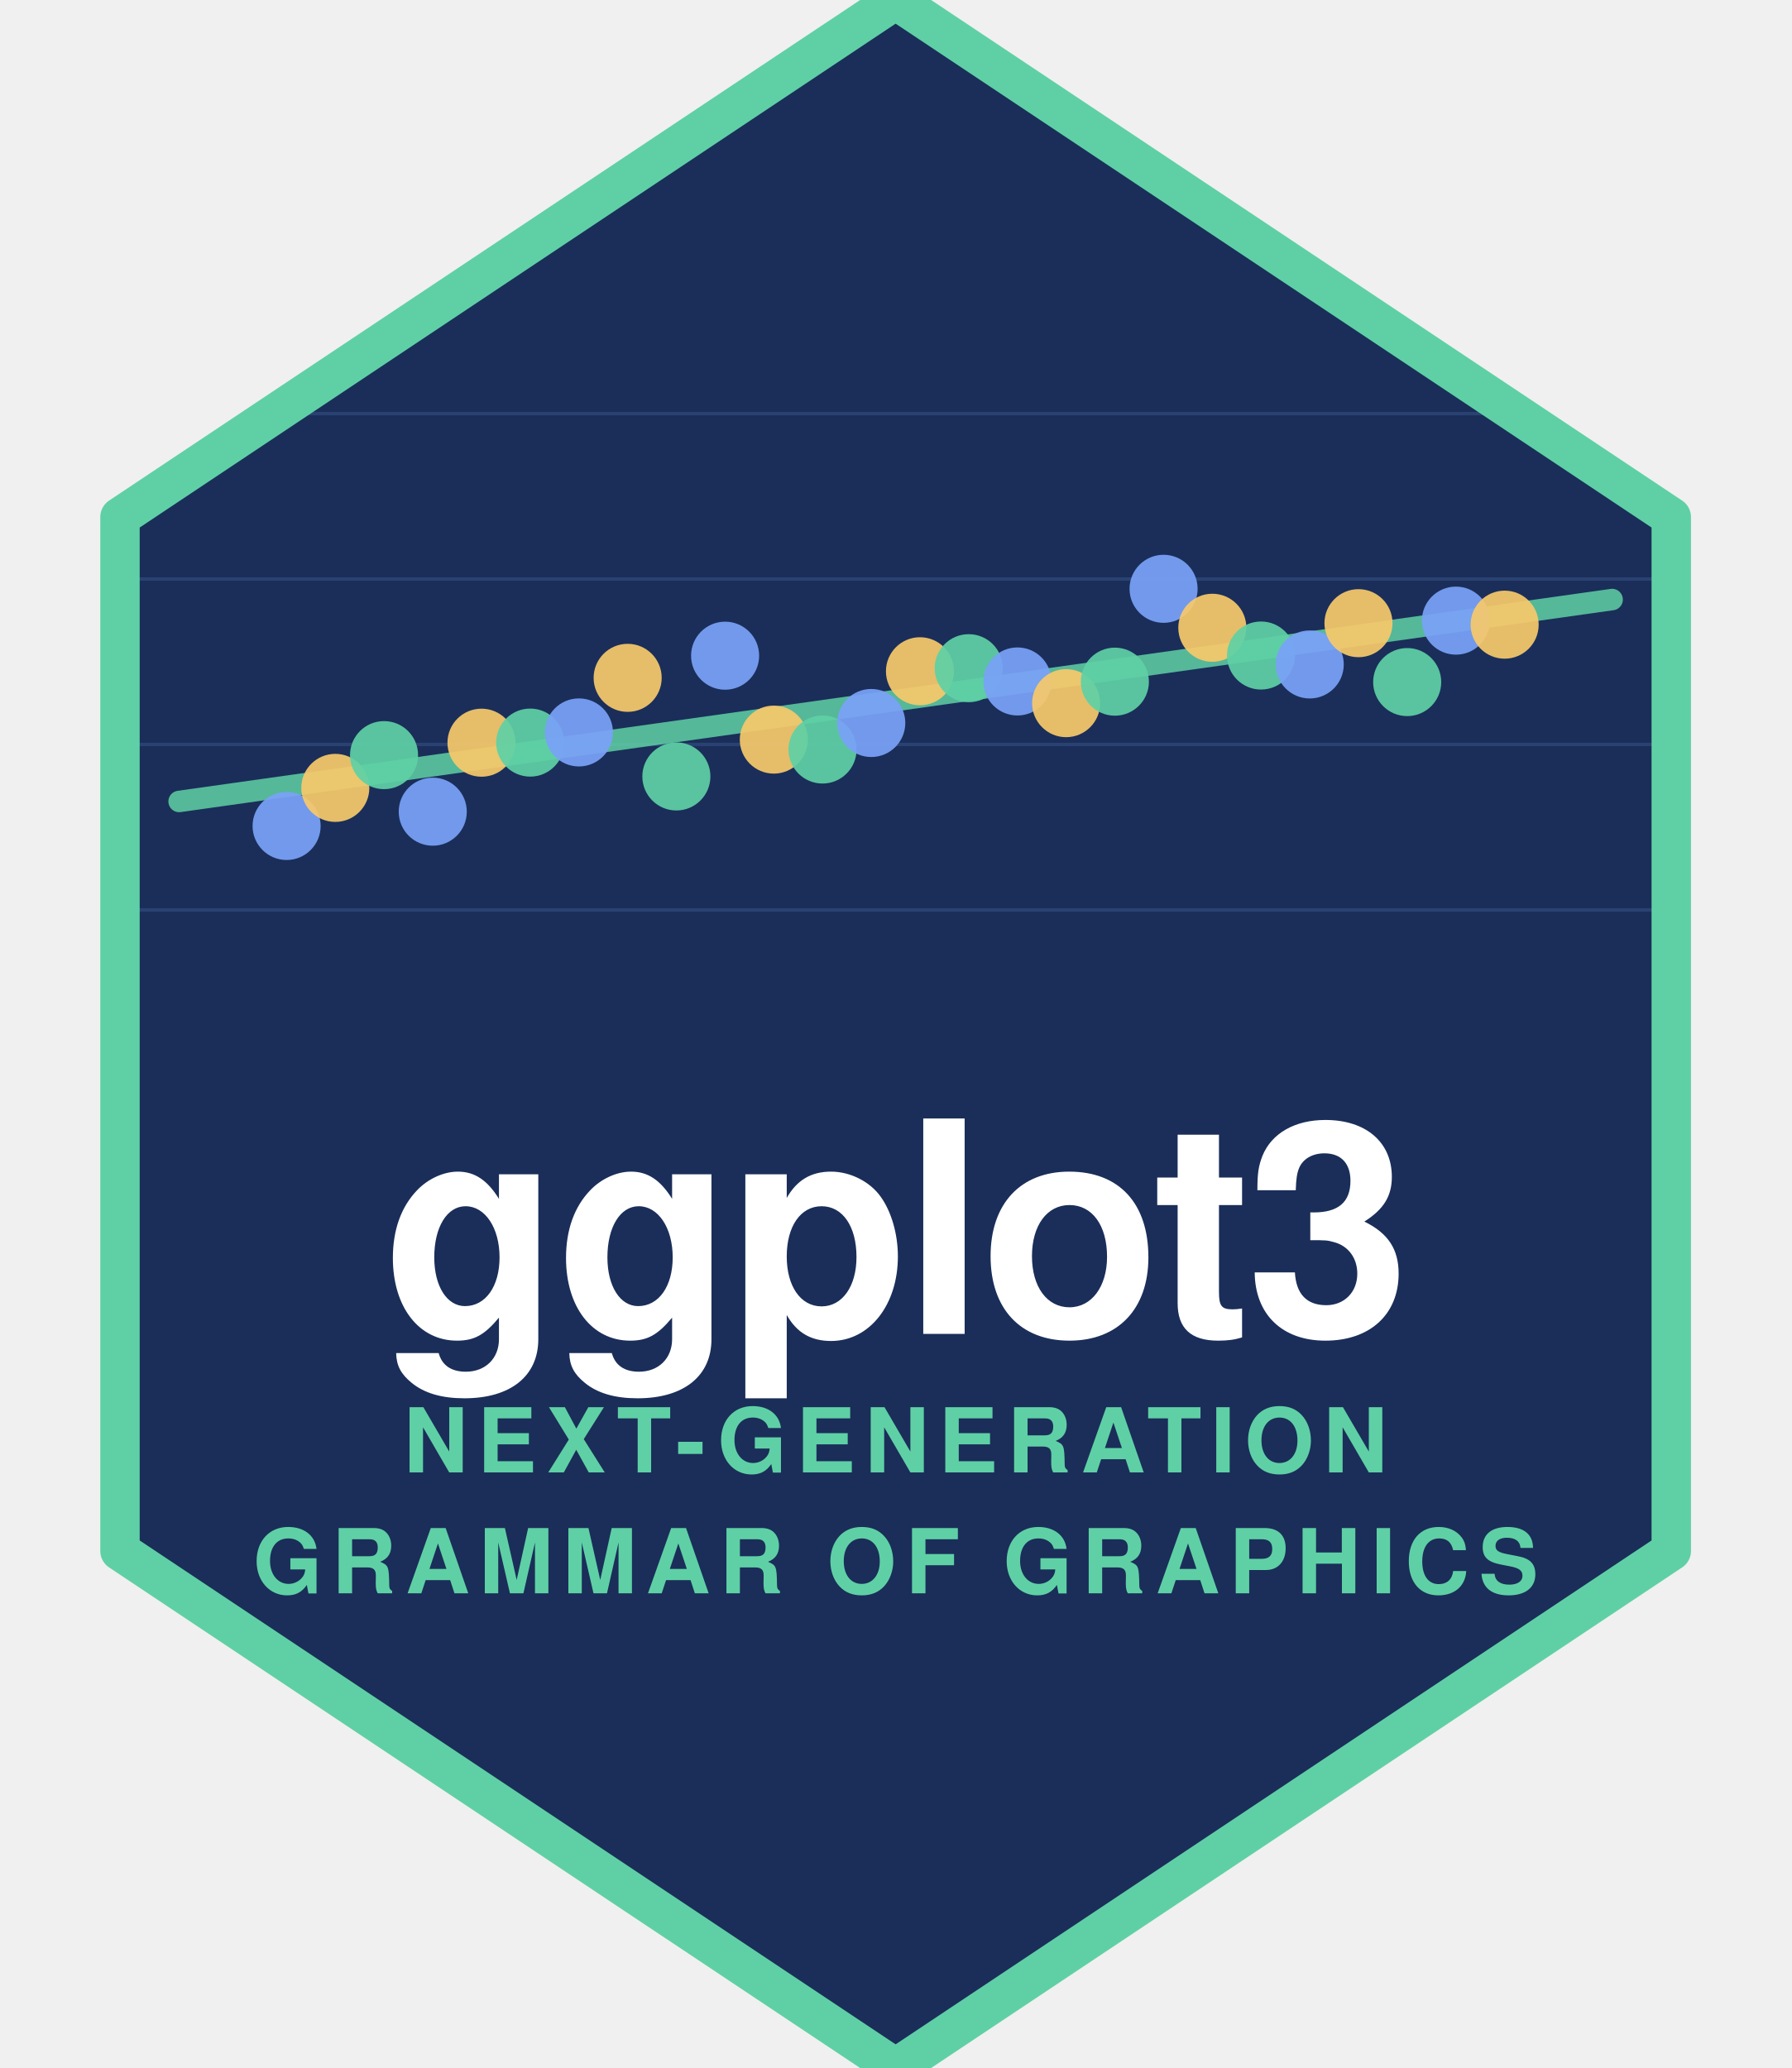
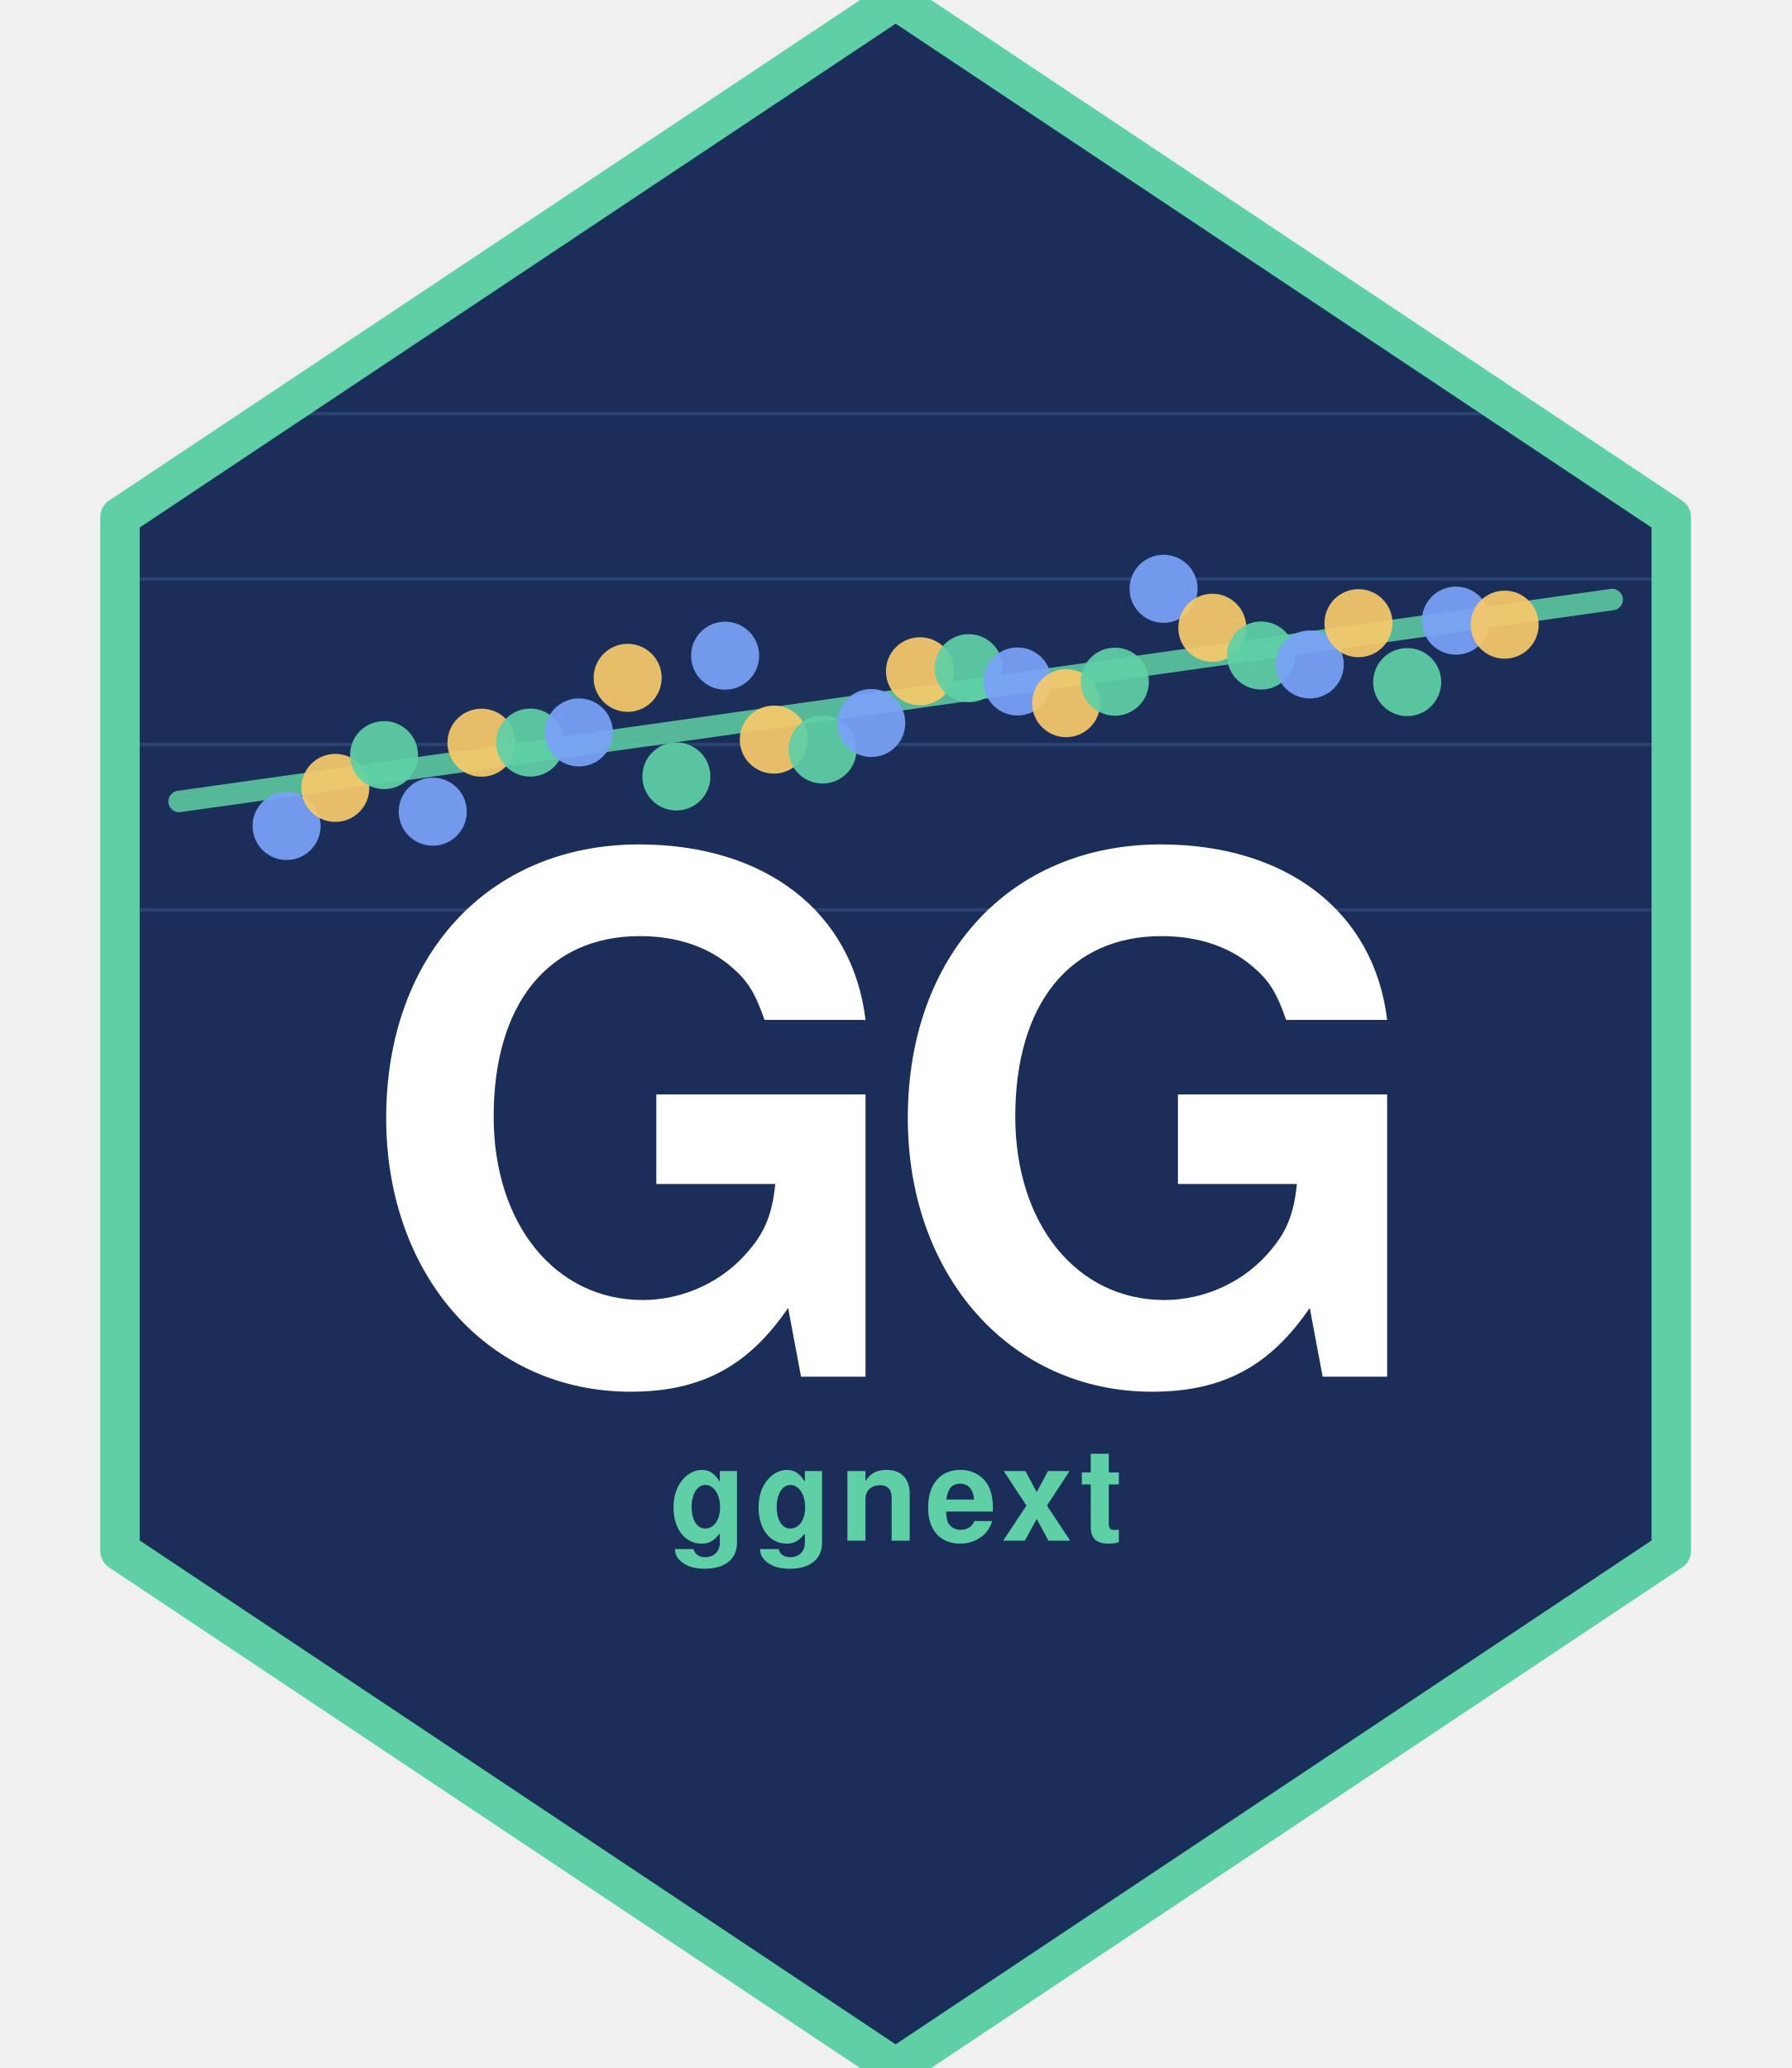
<svg xmlns="http://www.w3.org/2000/svg" width="520" height="600.44" viewBox="0 0 520 600.44" font-family="Helvetica, Arial, sans-serif">
  <clipPath id="hex">
    <polygon points="260,0 34.83,150.11 34.83,450.33 260,600.44 485.17,450.33 485.17,150.11" />
  </clipPath>
  <polygon points="260,0 34.83,150.11 34.83,450.33 260,600.44 485.17,450.33 485.17,150.11" fill="#1A2E59" />
  <g clip-path="url(#hex)">
    <line x1="0" y1="264.2" x2="520" y2="264.2" stroke="#2A4272" stroke-width="1" />
    <line x1="0" y1="216.16" x2="520" y2="216.16" stroke="#2A4272" stroke-width="1" />
    <line x1="0" y1="168.12" x2="520" y2="168.12" stroke="#2A4272" stroke-width="1" />
    <line x1="0" y1="120.09" x2="520" y2="120.09" stroke="#2A4272" stroke-width="1" />
    <polyline points="52,232.7 468,174.08" fill="none" stroke="#5FD0A5" stroke-width="6.24" stroke-linecap="round" stroke-opacity="0.85" />
    <circle cx="83.2" cy="239.82" r="9.88" fill="#7AA2F7" fill-opacity="0.92" />
    <circle cx="97.34" cy="228.76" r="9.88" fill="#F7C96B" fill-opacity="0.92" />
    <circle cx="111.49" cy="219.25" r="9.88" fill="#5FD0A5" fill-opacity="0.92" />
    <circle cx="125.63" cy="235.67" r="9.88" fill="#7AA2F7" fill-opacity="0.92" />
    <circle cx="139.78" cy="215.64" r="9.88" fill="#F7C96B" fill-opacity="0.92" />
    <circle cx="153.92" cy="215.61" r="9.88" fill="#5FD0A5" fill-opacity="0.92" />
    <circle cx="168.06" cy="212.66" r="9.88" fill="#7AA2F7" fill-opacity="0.92" />
    <circle cx="182.21" cy="196.81" r="9.88" fill="#F7C96B" fill-opacity="0.92" />
    <circle cx="196.35" cy="225.44" r="9.88" fill="#5FD0A5" fill-opacity="0.92" />
    <circle cx="210.5" cy="190.38" r="9.88" fill="#7AA2F7" fill-opacity="0.92" />
    <circle cx="224.64" cy="214.74" r="9.88" fill="#F7C96B" fill-opacity="0.92" />
    <circle cx="238.78" cy="217.62" r="9.88" fill="#5FD0A5" fill-opacity="0.92" />
    <circle cx="252.93" cy="209.92" r="9.88" fill="#7AA2F7" fill-opacity="0.92" />
    <circle cx="267.07" cy="194.9" r="9.88" fill="#F7C96B" fill-opacity="0.92" />
    <circle cx="281.22" cy="194.01" r="9.88" fill="#5FD0A5" fill-opacity="0.92" />
    <circle cx="295.36" cy="197.86" r="9.88" fill="#7AA2F7" fill-opacity="0.92" />
    <circle cx="309.5" cy="204.16" r="9.88" fill="#F7C96B" fill-opacity="0.92" />
    <circle cx="323.65" cy="197.92" r="9.88" fill="#5FD0A5" fill-opacity="0.92" />
    <circle cx="337.79" cy="170.96" r="9.88" fill="#7AA2F7" fill-opacity="0.92" />
    <circle cx="351.94" cy="182.27" r="9.88" fill="#F7C96B" fill-opacity="0.92" />
    <circle cx="366.08" cy="190.33" r="9.88" fill="#5FD0A5" fill-opacity="0.92" />
    <circle cx="380.22" cy="192.92" r="9.88" fill="#7AA2F7" fill-opacity="0.92" />
    <circle cx="394.37" cy="180.94" r="9.88" fill="#F7C96B" fill-opacity="0.92" />
    <circle cx="408.51" cy="198.04" r="9.88" fill="#5FD0A5" fill-opacity="0.92" />
    <circle cx="422.66" cy="180.2" r="9.88" fill="#7AA2F7" fill-opacity="0.92" />
    <circle cx="436.8" cy="181.37" r="9.88" fill="#F7C96B" fill-opacity="0.92" />
-     <text x="260" y="387.29" text-anchor="middle" font-size="85.8" font-weight="bold" fill="#FFFFFF" letter-spacing="-1.56">ggplot3</text>
-     <text x="260" y="427.52" text-anchor="middle" font-size="26" font-weight="600" fill="#5FD0A5" letter-spacing="2.6">NEXT-GENERATION</text>
-     <text x="260" y="462.62" text-anchor="middle" font-size="26" font-weight="600" fill="#5FD0A5" letter-spacing="2.6">GRAMMAR OF GRAPHICS</text>
+     <text x="260" y="399.3" text-anchor="middle" font-size="208" font-weight="bold" fill="#FFFFFF" letter-spacing="-10.4">GG</text>
+     <text x="260" y="447.33" text-anchor="middle" font-size="37.44" font-weight="bold" fill="#5FD0A5" letter-spacing="2.08">ggnext</text>
  </g>
  <polygon points="260,0 34.83,150.11 34.83,450.33 260,600.44 485.17,450.33 485.17,150.11" fill="none" stroke="#5FD0A5" stroke-width="11.44" stroke-linejoin="round" />
</svg>
